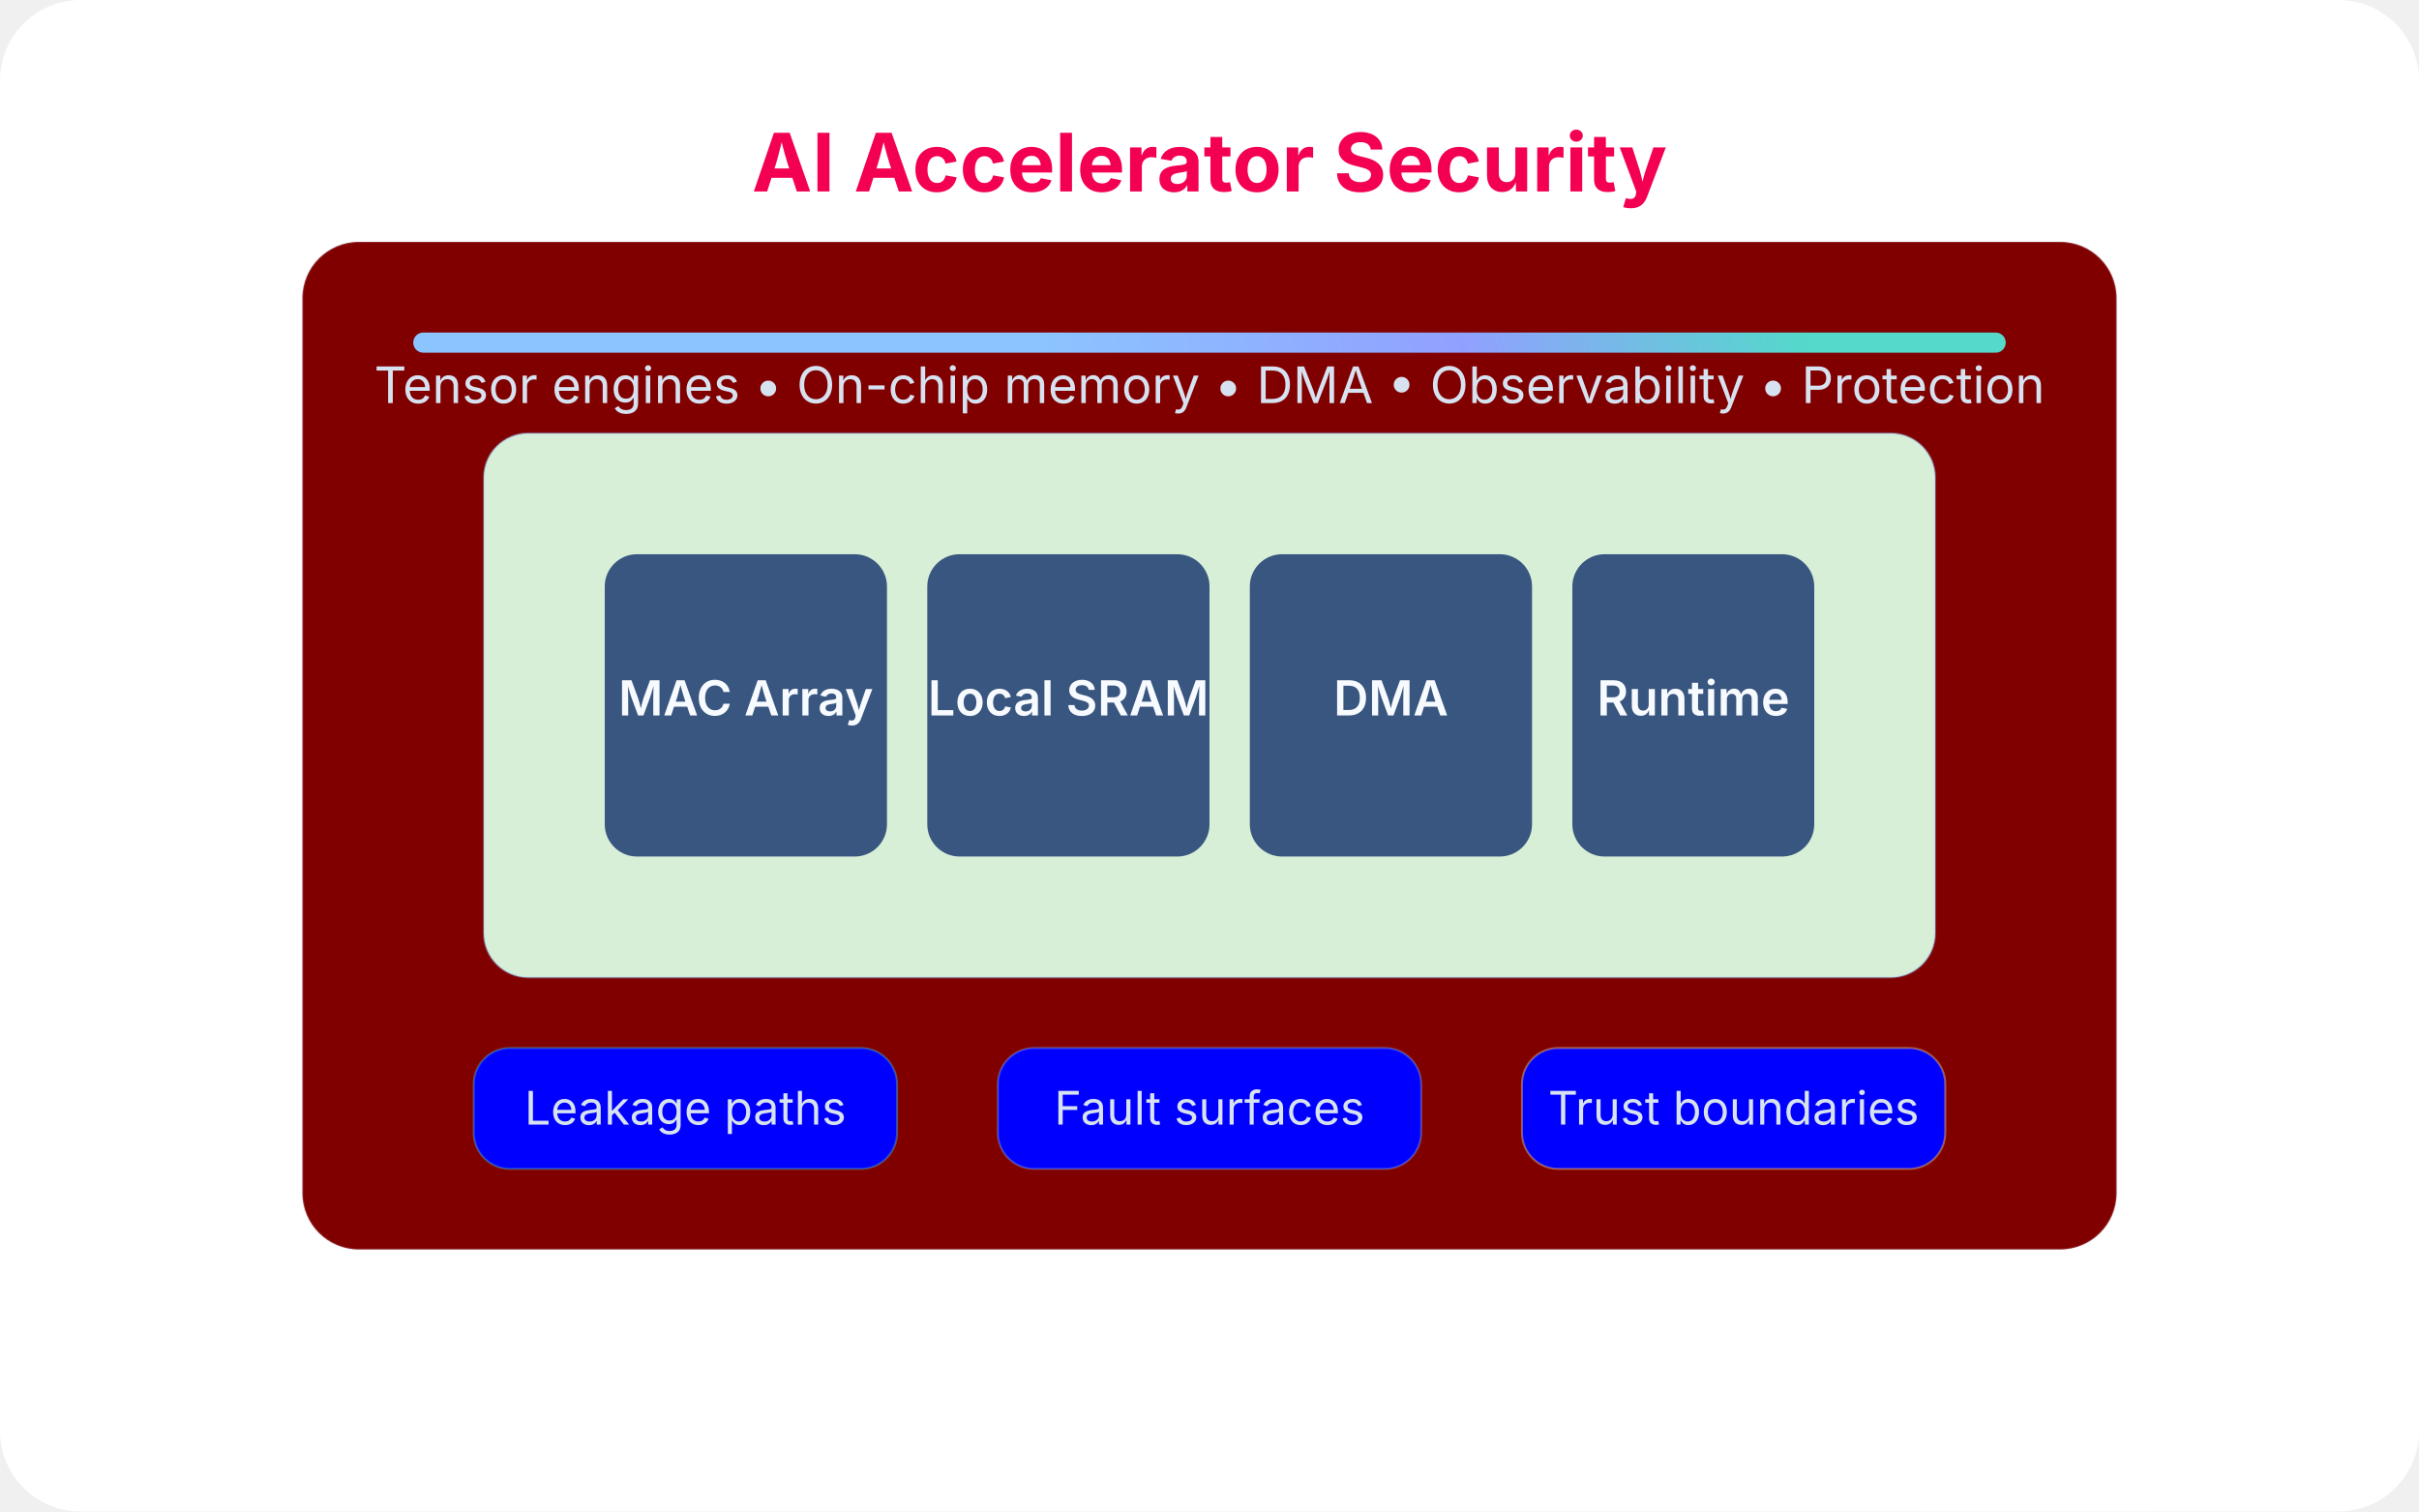
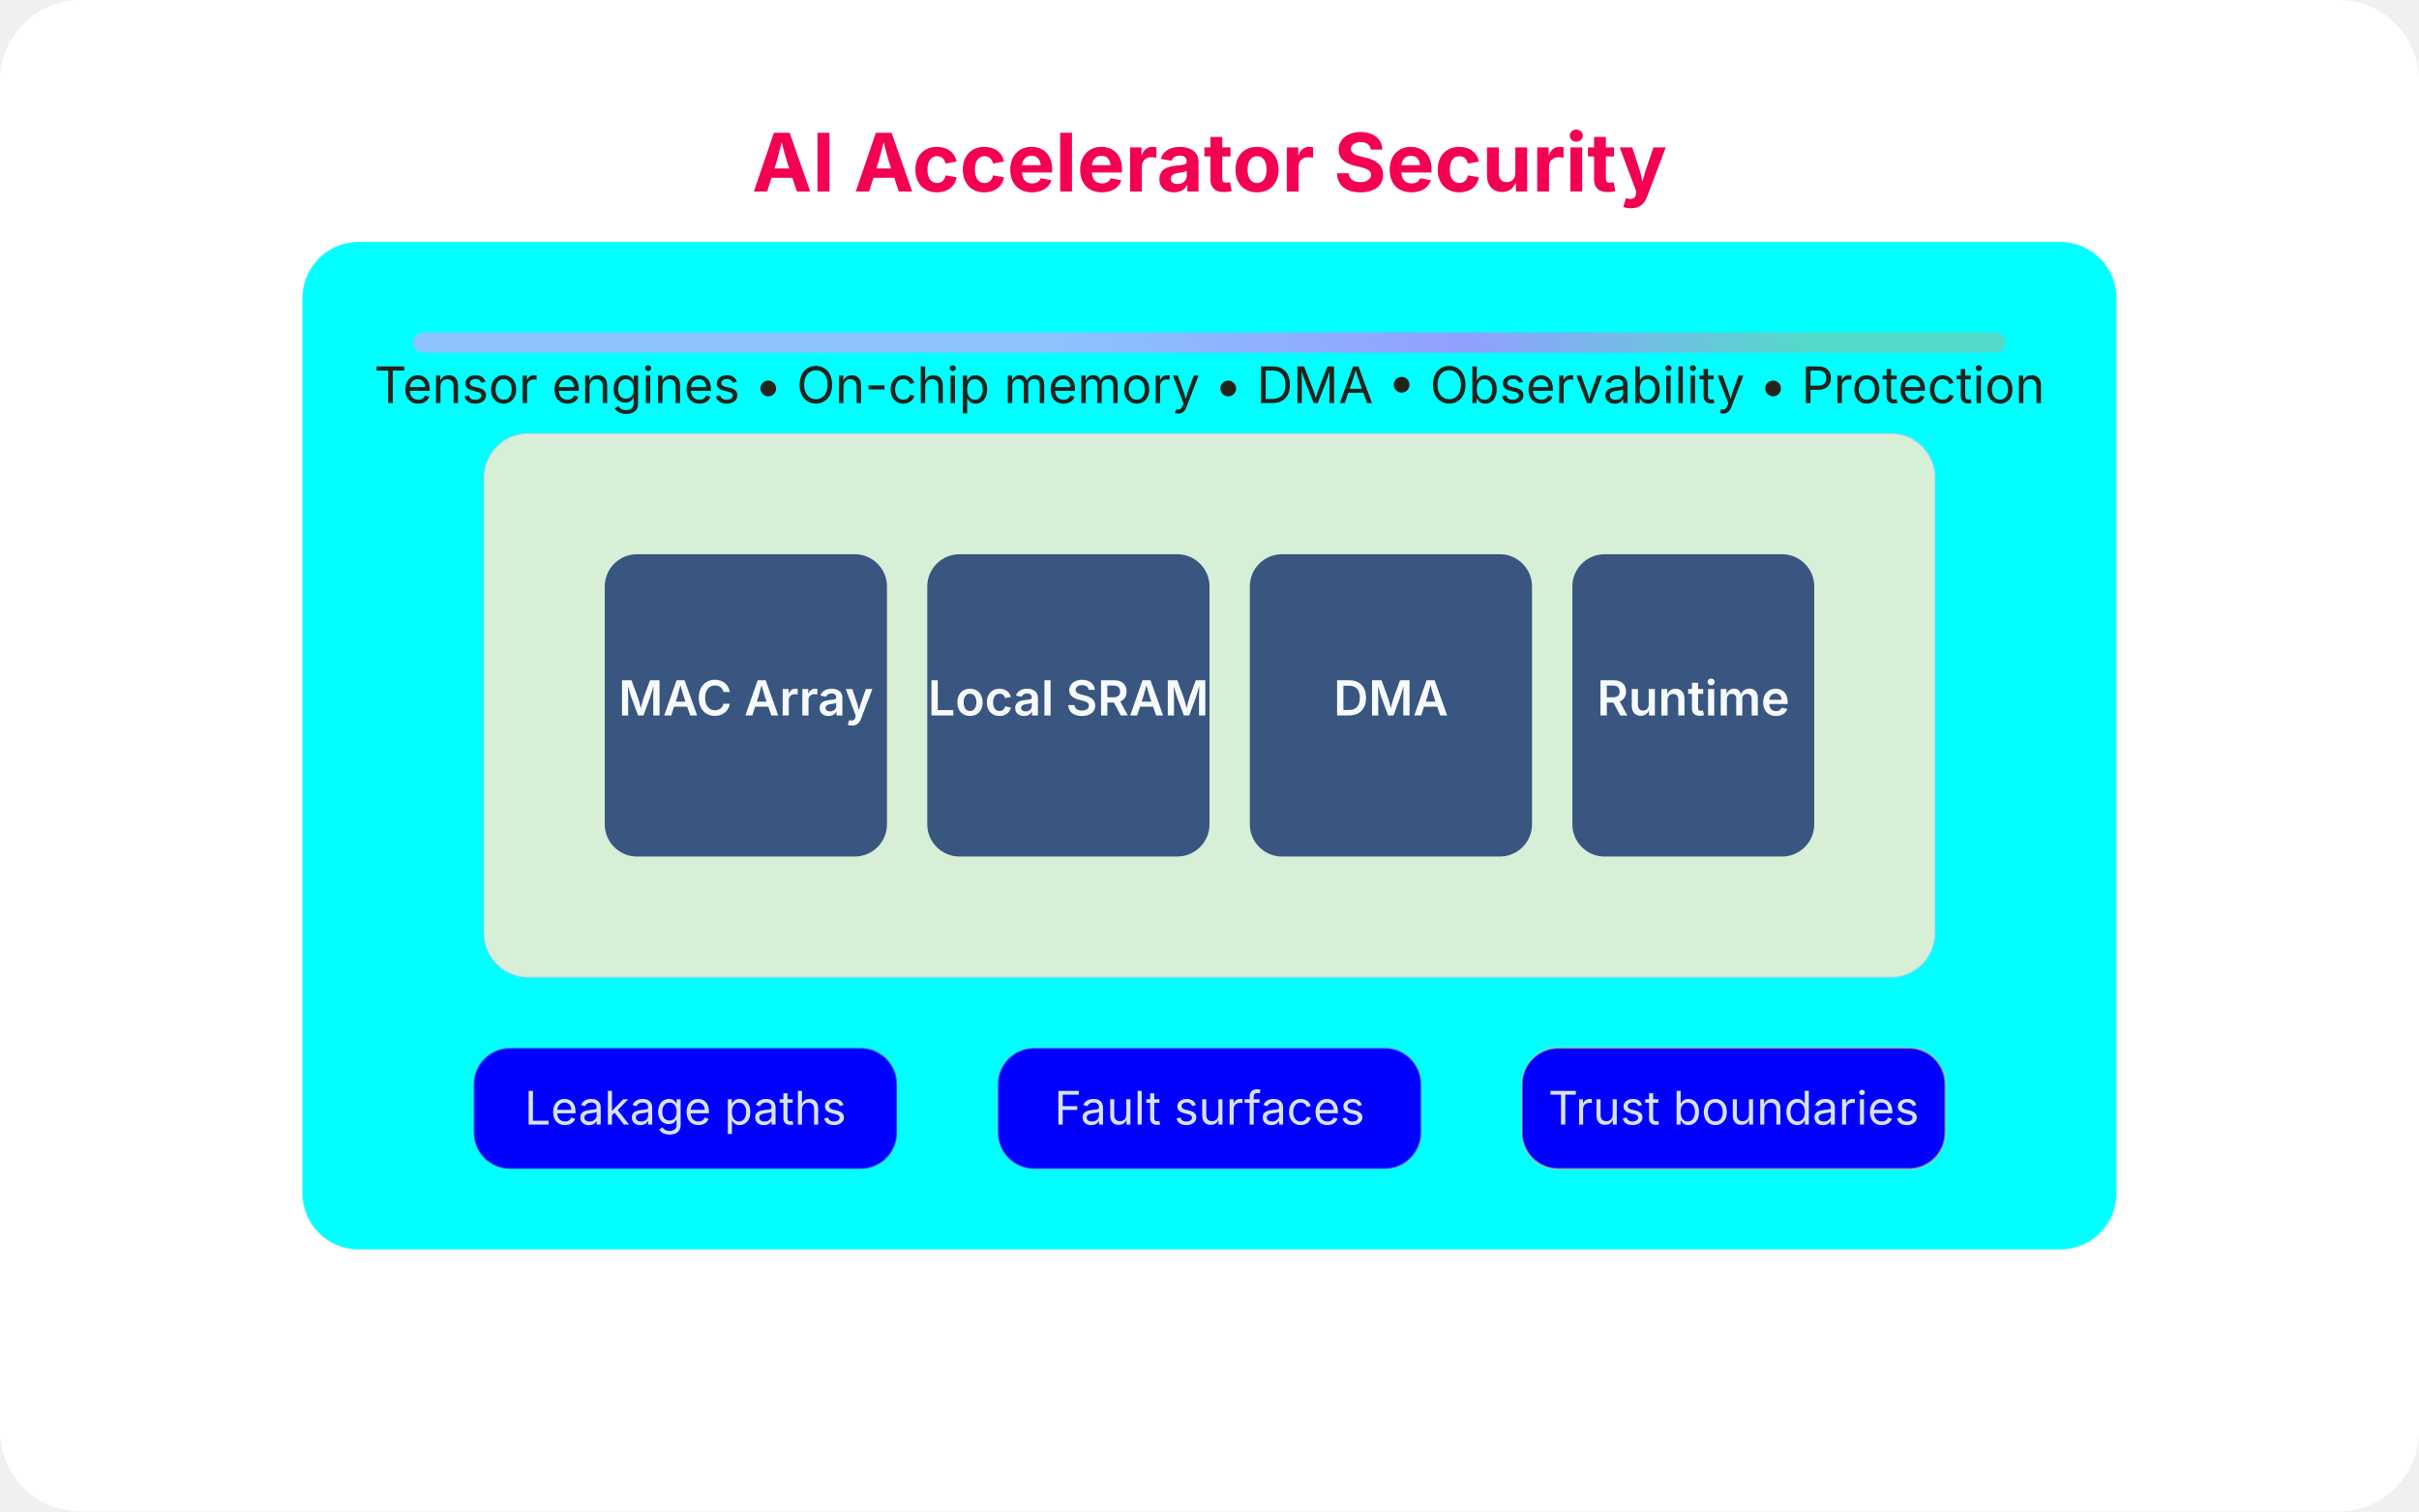
<svg xmlns="http://www.w3.org/2000/svg" width="1200" height="750" viewBox="0 0 1200 750" fill="none" version="1.1" id="svg22">
  <defs id="defs5">
    <linearGradient id="bg" x1="0" y1="0" x2="1200" y2="750" gradientUnits="userSpaceOnUse">
      <stop stop-color="#1A2A43" id="stop1" offset="0" style="stop-color:#eff4fd;stop-opacity:1;" />
      <stop offset="1" stop-color="#274269" id="stop2" />
    </linearGradient>
    <linearGradient id="acc" x1="666.81" y1="708.589" x2="1020" y2="610" gradientUnits="userSpaceOnUse">
      <stop stop-color="#8CC4FF" id="stop3" />
      <stop offset="0.55" stop-color="#91A0FF" id="stop4" />
      <stop offset="1" stop-color="#54D9CA" id="stop5" />
    </linearGradient>
  </defs>
  <rect width="1200" height="750" rx="40" fill="url(#bg)" id="rect5" style="fill:#ffffff;fill-opacity:1" />
  <g opacity="0.16" id="g6" style="fill:#ffffff;fill-opacity:1">
    <circle cx="190" cy="110" r="120" fill="#8CC4FF" id="circle5" style="fill:#ffffff;fill-opacity:1" />
    <circle cx="1010" cy="645" r="120" fill="#54D9CA" id="circle6" style="fill:#ffffff;fill-opacity:1" />
  </g>
-   <rect x="150" y="120" width="900" height="500" rx="28" fill="#30486E" stroke="#DCE8F9" stroke-opacity="0.18" id="rect6" style="fill:#800000;fill-opacity:1" />
+   <rect x="150" y="120" width="900" height="500" rx="28" fill="#30486E" stroke="#DCE8F9" stroke-opacity="0.18" id="rect6" style="fill:#00ffff;fill-opacity:1" />
  <rect x="240" y="215" width="720" height="270" rx="22" fill="#1F314E" stroke="#8CC4FF" stroke-opacity="0.35" id="rect7" style="fill:#d7efd7;fill-opacity:1" />
  <rect x="300" y="275" width="140" height="150" rx="16" fill="#38567F" id="rect8" />
  <rect x="460" y="275" width="140" height="150" rx="16" fill="#38567F" id="rect9" />
  <rect x="620" y="275" width="140" height="150" rx="16" fill="#38567F" id="rect10" />
  <rect x="780" y="275" width="120" height="150" rx="16" fill="#38567F" id="rect11" />
  <path d="M210 170H990" stroke="url(#acc)" stroke-width="10" stroke-linecap="round" id="path11" style="fill:#ffe680;stroke:url(#acc)" />
  <rect x="235" y="520" width="210" height="60" rx="18" fill="#20324E" stroke="#54D9CA" stroke-opacity="0.35" id="rect12" style="fill:#0000ff;fill-opacity:1" />
  <rect x="495" y="520" width="210" height="60" rx="18" fill="#20324E" stroke="#8CC4FF" stroke-opacity="0.35" id="rect13" style="fill:#0000ff" />
  <rect x="755" y="520" width="210" height="60" rx="18" fill="#20324E" stroke="#F4C36D" stroke-opacity="0.45" id="rect14" style="fill:#0000ff" />
  <text x="600" y="95" fill="#F7FBFF" font-size="40" font-family="Inter, Arial, sans-serif" font-weight="700" text-anchor="middle" id="text14" style="fill:#f40052;fill-opacity:1">AI Accelerator Security</text>
-   <text x="600" y="200" fill="#D7E2F1" font-size="25" font-family="Inter, Arial, sans-serif" text-anchor="middle" id="text15">Tensor engines • On-chip memory • DMA • Observability • Protection</text>
+   <text x="600" y="200" fill="#D7E2F1" font-size="25" font-family="Inter, Arial, sans-serif" text-anchor="middle" id="text15" style="fill:#24221c">Tensor engines • On-chip memory • DMA • Observability • Protection</text>
  <text x="370" y="355" fill="#F7FBFF" font-size="24" font-family="Inter, Arial, sans-serif" font-weight="600" text-anchor="middle" id="text16">MAC Array</text>
  <text x="530" y="355" fill="#F7FBFF" font-size="24" font-family="Inter, Arial, sans-serif" font-weight="600" text-anchor="middle" id="text17">Local SRAM</text>
  <text x="690" y="355" fill="#F7FBFF" font-size="24" font-family="Inter, Arial, sans-serif" font-weight="600" text-anchor="middle" id="text18">DMA</text>
  <text x="840" y="355" fill="#F7FBFF" font-size="24" font-family="Inter, Arial, sans-serif" font-weight="600" text-anchor="middle" id="text19">Runtime</text>
  <text x="340" y="558" fill="#D7E2F1" font-size="23" font-family="Inter, Arial, sans-serif" text-anchor="middle" id="text20">Leakage paths</text>
  <text x="600" y="558" fill="#D7E2F1" font-size="23" font-family="Inter, Arial, sans-serif" text-anchor="middle" id="text21">Fault surfaces</text>
  <text x="860" y="558" fill="#D7E2F1" font-size="23" font-family="Inter, Arial, sans-serif" text-anchor="middle" id="text22">Trust boundaries</text>
</svg>
